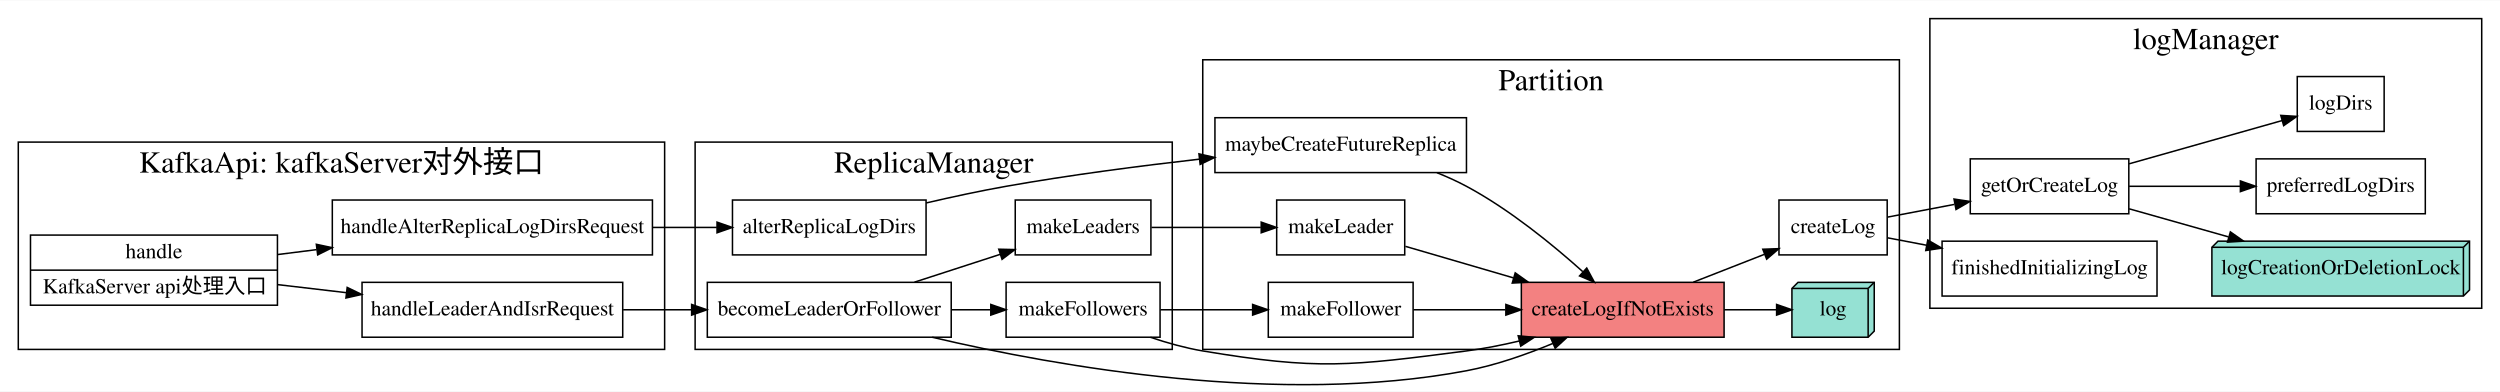
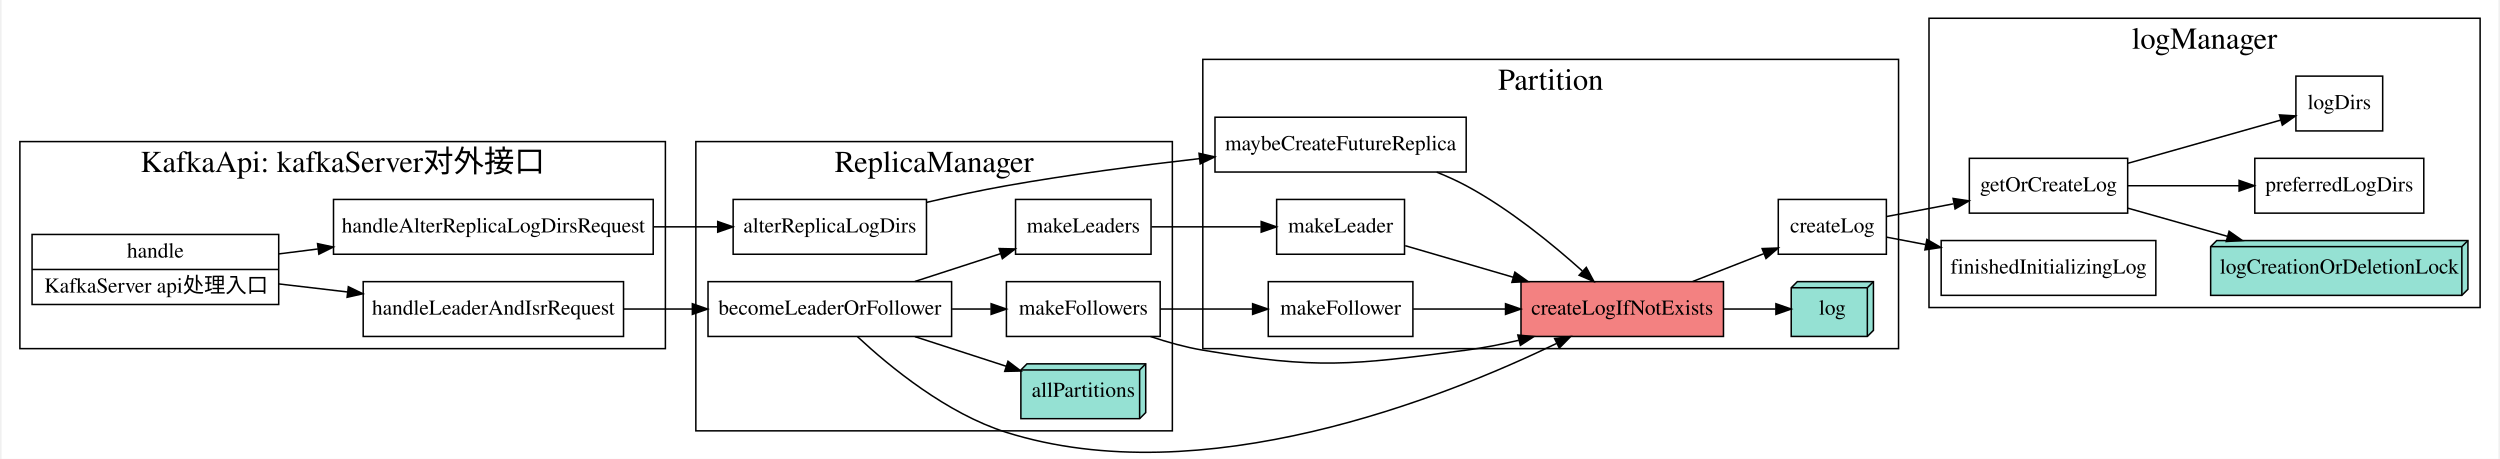
- <svg xmlns="http://www.w3.org/2000/svg" width="1640pt" height="257pt" viewBox="0.00 0.00 1640.00 256.57">
-   <g id="graph0" class="graph" transform="scale(1 1) rotate(0) translate(4 252.567)">
-     <polygon fill="#ffffff" stroke="transparent" points="-4,4 -4,-252.567 1636,-252.567 1636,4 -4,4" />
+ <svg xmlns="http://www.w3.org/2000/svg" width="1640pt" height="301pt" viewBox="0.00 0.00 1640.00 301.39">
+   <g id="graph0" class="graph" transform="scale(1 1) rotate(0) translate(4 297.3893)">
+     <polygon fill="#ffffff" stroke="transparent" points="-4,4 -4,-297.389 1636,-297.389 1636,4 -4,4" />
    <g id="clust1" class="cluster">
-       <polygon fill="none" stroke="#000000" points="1262,-50.567 1262,-240.567 1624,-240.567 1624,-50.567 1262,-50.567" />
-       <text text-anchor="middle" x="1443" y="-220.567" font-family="Times,serif" font-size="20.00" fill="#000000">logManager</text>
+       <polygon fill="none" stroke="#000000" points="1262,-95.389 1262,-285.389 1624,-285.389 1624,-95.389 1262,-95.389" />
+       <text text-anchor="middle" x="1443" y="-265.389" font-family="Times,serif" font-size="20.00" fill="#000000">logManager</text>
    </g>
    <g id="clust3" class="cluster">
-       <polygon fill="none" stroke="#000000" points="785,-23.567 785,-213.567 1242,-213.567 1242,-23.567 785,-23.567" />
-       <text text-anchor="middle" x="1013.5" y="-193.567" font-family="Times,serif" font-size="20.00" fill="#000000">Partition</text>
+       <polygon fill="none" stroke="#000000" points="785,-68.389 785,-258.389 1242,-258.389 1242,-68.389 785,-68.389" />
+       <text text-anchor="middle" x="1013.5" y="-238.389" font-family="Times,serif" font-size="20.00" fill="#000000">Partition</text>
    </g>
    <g id="clust7" class="cluster">
-       <polygon fill="none" stroke="#000000" points="452,-23.567 452,-159.567 765,-159.567 765,-23.567 452,-23.567" />
-       <text text-anchor="middle" x="608.5" y="-139.567" font-family="Times,serif" font-size="20.00" fill="#000000">ReplicaManager</text>
+       <polygon fill="none" stroke="#000000" points="452,-14.389 452,-204.389 765,-204.389 765,-14.389 452,-14.389" />
+       <text text-anchor="middle" x="608.5" y="-184.389" font-family="Times,serif" font-size="20.00" fill="#000000">ReplicaManager</text>
    </g>
    <g id="clust10" class="cluster">
-       <polygon fill="none" stroke="#000000" points="8,-23.567 8,-159.567 432,-159.567 432,-23.567 8,-23.567" />
-       <text text-anchor="middle" x="220" y="-139.567" font-family="Times,serif" font-size="20.00" fill="#000000">KafkaApi: kafkaServer对外接口</text>
+       <polygon fill="none" stroke="#000000" points="8,-68.389 8,-204.389 432,-204.389 432,-68.389 8,-68.389" />
+       <text text-anchor="middle" x="220" y="-184.389" font-family="Times,serif" font-size="20.00" fill="#000000">KafkaApi: kafkaServer对外接口</text>
    </g>
    <g id="node1" class="node">
-       <polygon fill="#95e1d3" stroke="#000000" points="1616,-94.567 1451,-94.567 1447,-90.567 1447,-58.567 1612,-58.567 1616,-62.567 1616,-94.567" />
-       <polyline fill="none" stroke="#000000" points="1612,-90.567 1447,-90.567 " />
-       <polyline fill="none" stroke="#000000" points="1612,-90.567 1612,-58.567 " />
-       <polyline fill="none" stroke="#000000" points="1612,-90.567 1616,-94.567 " />
-       <text text-anchor="middle" x="1531.5" y="-72.867" font-family="Times,serif" font-size="14.00" fill="#000000">logCreationOrDeletionLock</text>
+       <polygon fill="#95e1d3" stroke="#000000" points="1616,-139.389 1451,-139.389 1447,-135.389 1447,-103.389 1612,-103.389 1616,-107.389 1616,-139.389" />
+       <polyline fill="none" stroke="#000000" points="1612,-135.389 1447,-135.389 " />
+       <polyline fill="none" stroke="#000000" points="1612,-135.389 1612,-103.389 " />
+       <polyline fill="none" stroke="#000000" points="1612,-135.389 1616,-139.389 " />
+       <text text-anchor="middle" x="1531.5" y="-117.689" font-family="Times,serif" font-size="14.00" fill="#000000">logCreationOrDeletionLock</text>
    </g>
    <g id="node2" class="node">
-       <polygon fill="none" stroke="#000000" points="1392.5,-148.567 1288.5,-148.567 1288.5,-112.567 1392.5,-112.567 1392.5,-148.567" />
-       <text text-anchor="middle" x="1340.5" y="-126.867" font-family="Times,serif" font-size="14.00" fill="#000000">getOrCreateLog</text>
+       <polygon fill="none" stroke="#000000" points="1392.5,-193.389 1288.5,-193.389 1288.5,-157.389 1392.5,-157.389 1392.5,-193.389" />
+       <text text-anchor="middle" x="1340.5" y="-171.689" font-family="Times,serif" font-size="14.00" fill="#000000">getOrCreateLog</text>
    </g>
    <g id="edge1" class="edge">
-       <path fill="none" stroke="#000000" d="M1392.692,-115.811C1412.806,-110.124 1436.172,-103.518 1457.933,-97.366" />
-       <polygon fill="#000000" stroke="#000000" points="1459.13,-100.665 1467.8,-94.576 1457.225,-93.929 1459.13,-100.665" />
+       <path fill="none" stroke="#000000" d="M1392.692,-160.634C1412.806,-154.947 1436.172,-148.341 1457.933,-142.189" />
+       <polygon fill="#000000" stroke="#000000" points="1459.13,-145.487 1467.8,-139.399 1457.225,-138.751 1459.13,-145.487" />
    </g>
    <g id="node3" class="node">
-       <polygon fill="none" stroke="#000000" points="1587,-148.567 1476,-148.567 1476,-112.567 1587,-112.567 1587,-148.567" />
-       <text text-anchor="middle" x="1531.5" y="-126.867" font-family="Times,serif" font-size="14.00" fill="#000000">preferredLogDirs</text>
+       <polygon fill="none" stroke="#000000" points="1587,-193.389 1476,-193.389 1476,-157.389 1587,-157.389 1587,-193.389" />
+       <text text-anchor="middle" x="1531.5" y="-171.689" font-family="Times,serif" font-size="14.00" fill="#000000">preferredLogDirs</text>
    </g>
    <g id="edge2" class="edge">
-       <path fill="none" stroke="#000000" d="M1392.692,-130.567C1415.21,-130.567 1441.804,-130.567 1465.658,-130.567" />
-       <polygon fill="#000000" stroke="#000000" points="1465.693,-134.067 1475.693,-130.567 1465.693,-127.067 1465.693,-134.067" />
+       <path fill="none" stroke="#000000" d="M1392.692,-175.389C1415.21,-175.389 1441.804,-175.389 1465.658,-175.389" />
+       <polygon fill="#000000" stroke="#000000" points="1465.693,-178.889 1475.693,-175.389 1465.693,-171.889 1465.693,-178.889" />
    </g>
    <g id="node4" class="node">
-       <polygon fill="none" stroke="#000000" points="1560,-202.567 1503,-202.567 1503,-166.567 1560,-166.567 1560,-202.567" />
-       <text text-anchor="middle" x="1531.5" y="-180.867" font-family="Times,serif" font-size="14.00" fill="#000000">logDirs</text>
+       <polygon fill="none" stroke="#000000" points="1560,-247.389 1503,-247.389 1503,-211.389 1560,-211.389 1560,-247.389" />
+       <text text-anchor="middle" x="1531.5" y="-225.689" font-family="Times,serif" font-size="14.00" fill="#000000">logDirs</text>
    </g>
    <g id="edge3" class="edge">
-       <path fill="none" stroke="#000000" d="M1392.692,-145.323C1424.407,-154.29 1464.208,-165.542 1493.05,-173.696" />
-       <polygon fill="#000000" stroke="#000000" points="1492.188,-177.09 1502.763,-176.442 1494.093,-170.354 1492.188,-177.09" />
+       <path fill="none" stroke="#000000" d="M1392.692,-190.145C1424.407,-199.112 1464.208,-210.364 1493.05,-218.519" />
+       <polygon fill="#000000" stroke="#000000" points="1492.188,-221.912 1502.763,-221.265 1494.093,-215.176 1492.188,-221.912" />
    </g>
    <g id="node5" class="node">
-       <polygon fill="none" stroke="#000000" points="1411,-94.567 1270,-94.567 1270,-58.567 1411,-58.567 1411,-94.567" />
-       <text text-anchor="middle" x="1340.5" y="-72.867" font-family="Times,serif" font-size="14.00" fill="#000000">finishedInitializingLog</text>
+       <polygon fill="none" stroke="#000000" points="1411,-139.389 1270,-139.389 1270,-103.389 1411,-103.389 1411,-139.389" />
+       <text text-anchor="middle" x="1340.5" y="-117.689" font-family="Times,serif" font-size="14.00" fill="#000000">finishedInitializingLog</text>
    </g>
    <g id="node6" class="node">
-       <polygon fill="#95e1d3" stroke="#000000" points="1225.5,-67.567 1175.5,-67.567 1171.5,-63.567 1171.5,-31.567 1221.5,-31.567 1225.5,-35.567 1225.5,-67.567" />
-       <polyline fill="none" stroke="#000000" points="1221.5,-63.567 1171.5,-63.567 " />
-       <polyline fill="none" stroke="#000000" points="1221.5,-63.567 1221.5,-31.567 " />
-       <polyline fill="none" stroke="#000000" points="1221.5,-63.567 1225.5,-67.567 " />
-       <text text-anchor="middle" x="1198.5" y="-45.867" font-family="Times,serif" font-size="14.00" fill="#000000">log</text>
+       <polygon fill="#95e1d3" stroke="#000000" points="1225.5,-112.389 1175.5,-112.389 1171.5,-108.389 1171.5,-76.389 1221.5,-76.389 1225.5,-80.389 1225.5,-112.389" />
+       <polyline fill="none" stroke="#000000" points="1221.5,-108.389 1171.5,-108.389 " />
+       <polyline fill="none" stroke="#000000" points="1221.5,-108.389 1221.5,-76.389 " />
+       <polyline fill="none" stroke="#000000" points="1221.5,-108.389 1225.5,-112.389 " />
+       <text text-anchor="middle" x="1198.5" y="-90.689" font-family="Times,serif" font-size="14.00" fill="#000000">log</text>
    </g>
    <g id="node7" class="node">
-       <polygon fill="none" stroke="#000000" points="958,-175.567 793,-175.567 793,-139.567 958,-139.567 958,-175.567" />
-       <text text-anchor="middle" x="875.5" y="-153.867" font-family="Times,serif" font-size="14.00" fill="#000000">maybeCreateFutureReplica</text>
+       <polygon fill="none" stroke="#000000" points="958,-220.389 793,-220.389 793,-184.389 958,-184.389 958,-220.389" />
+       <text text-anchor="middle" x="875.5" y="-198.689" font-family="Times,serif" font-size="14.00" fill="#000000">maybeCreateFutureReplica</text>
    </g>
    <g id="node10" class="node">
-       <polygon fill="#f38181" stroke="#000000" points="1127,-67.567 994,-67.567 994,-31.567 1127,-31.567 1127,-67.567" />
-       <text text-anchor="middle" x="1060.5" y="-45.867" font-family="Times,serif" font-size="14.00" fill="#000000">createLogIfNotExists</text>
+       <polygon fill="#f38181" stroke="#000000" points="1127,-112.389 994,-112.389 994,-76.389 1127,-76.389 1127,-112.389" />
+       <text text-anchor="middle" x="1060.5" y="-90.689" font-family="Times,serif" font-size="14.00" fill="#000000">createLogIfNotExists</text>
    </g>
    <g id="edge4" class="edge">
-       <path fill="none" stroke="#000000" d="M938.635,-139.486C945.315,-136.817 951.892,-133.845 958,-130.567 986.28,-115.391 1014.613,-92.244 1034.301,-74.575" />
-       <polygon fill="#000000" stroke="#000000" points="1036.896,-76.945 1041.923,-67.618 1032.177,-71.774 1036.896,-76.945" />
+       <path fill="none" stroke="#000000" d="M938.635,-184.309C945.315,-181.639 951.892,-178.667 958,-175.389 986.28,-160.214 1014.613,-137.066 1034.301,-119.397" />
+       <polygon fill="#000000" stroke="#000000" points="1036.896,-121.767 1041.923,-112.441 1032.177,-116.597 1036.896,-121.767" />
    </g>
    <g id="node8" class="node">
-       <polygon fill="none" stroke="#000000" points="917.5,-121.567 833.5,-121.567 833.5,-85.567 917.5,-85.567 917.5,-121.567" />
-       <text text-anchor="middle" x="875.5" y="-99.867" font-family="Times,serif" font-size="14.00" fill="#000000">makeLeader</text>
+       <polygon fill="none" stroke="#000000" points="917.5,-166.389 833.5,-166.389 833.5,-130.389 917.5,-130.389 917.5,-166.389" />
+       <text text-anchor="middle" x="875.5" y="-144.689" font-family="Times,serif" font-size="14.00" fill="#000000">makeLeader</text>
    </g>
    <g id="edge5" class="edge">
-       <path fill="none" stroke="#000000" d="M917.943,-91.178C938.945,-85.048 964.873,-77.48 988.834,-70.486" />
-       <polygon fill="#000000" stroke="#000000" points="989.99,-73.795 998.608,-67.633 988.028,-67.075 989.99,-73.795" />
+       <path fill="none" stroke="#000000" d="M917.943,-136.001C938.945,-129.87 964.873,-122.302 988.834,-115.308" />
+       <polygon fill="#000000" stroke="#000000" points="989.99,-118.617 998.608,-112.455 988.028,-111.897 989.99,-118.617" />
    </g>
    <g id="node9" class="node">
-       <polygon fill="none" stroke="#000000" points="923,-67.567 828,-67.567 828,-31.567 923,-31.567 923,-67.567" />
-       <text text-anchor="middle" x="875.5" y="-45.867" font-family="Times,serif" font-size="14.00" fill="#000000">makeFollower</text>
+       <polygon fill="none" stroke="#000000" points="923,-112.389 828,-112.389 828,-76.389 923,-76.389 923,-112.389" />
+       <text text-anchor="middle" x="875.5" y="-90.689" font-family="Times,serif" font-size="14.00" fill="#000000">makeFollower</text>
    </g>
    <g id="edge6" class="edge">
-       <path fill="none" stroke="#000000" d="M923.142,-49.567C941.551,-49.567 963.087,-49.567 983.574,-49.567" />
-       <polygon fill="#000000" stroke="#000000" points="983.848,-53.067 993.848,-49.567 983.848,-46.067 983.848,-53.067" />
+       <path fill="none" stroke="#000000" d="M923.142,-94.389C941.551,-94.389 963.087,-94.389 983.574,-94.389" />
+       <polygon fill="#000000" stroke="#000000" points="983.848,-97.889 993.848,-94.389 983.848,-90.889 983.848,-97.889" />
    </g>
    <g id="edge7" class="edge">
-       <path fill="none" stroke="#000000" d="M1127.075,-49.567C1138.861,-49.567 1150.741,-49.567 1161.338,-49.567" />
-       <polygon fill="#000000" stroke="#000000" points="1161.457,-53.067 1171.457,-49.567 1161.457,-46.067 1161.457,-53.067" />
+       <path fill="none" stroke="#000000" d="M1127.075,-94.389C1138.861,-94.389 1150.741,-94.389 1161.338,-94.389" />
+       <polygon fill="#000000" stroke="#000000" points="1161.457,-97.889 1171.457,-94.389 1161.457,-90.889 1161.457,-97.889" />
    </g>
    <g id="node11" class="node">
-       <polygon fill="none" stroke="#000000" points="1234,-121.567 1163,-121.567 1163,-85.567 1234,-85.567 1234,-121.567" />
-       <text text-anchor="middle" x="1198.5" y="-99.867" font-family="Times,serif" font-size="14.00" fill="#000000">createLog</text>
+       <polygon fill="none" stroke="#000000" points="1234,-166.389 1163,-166.389 1163,-130.389 1234,-130.389 1234,-166.389" />
+       <text text-anchor="middle" x="1198.5" y="-144.689" font-family="Times,serif" font-size="14.00" fill="#000000">createLog</text>
    </g>
    <g id="edge8" class="edge">
-       <path fill="none" stroke="#000000" d="M1106.836,-67.698C1121.866,-73.58 1138.51,-80.093 1153.446,-85.937" />
-       <polygon fill="#000000" stroke="#000000" points="1152.392,-89.283 1162.98,-89.668 1154.943,-82.764 1152.392,-89.283" />
+       <path fill="none" stroke="#000000" d="M1106.836,-112.521C1121.866,-118.402 1138.51,-124.915 1153.446,-130.76" />
+       <polygon fill="#000000" stroke="#000000" points="1152.392,-134.105 1162.98,-134.49 1154.943,-127.587 1152.392,-134.105" />
    </g>
    <g id="edge9" class="edge">
-       <path fill="none" stroke="#000000" d="M1234.333,-110.38C1247.617,-112.906 1263.099,-115.85 1278.065,-118.696" />
-       <polygon fill="#000000" stroke="#000000" points="1277.833,-122.214 1288.311,-120.644 1279.141,-115.337 1277.833,-122.214" />
+       <path fill="none" stroke="#000000" d="M1234.333,-155.203C1247.617,-157.728 1263.099,-160.672 1278.065,-163.518" />
+       <polygon fill="#000000" stroke="#000000" points="1277.833,-167.036 1288.311,-165.466 1279.141,-160.16 1277.833,-167.036" />
    </g>
    <g id="edge10" class="edge">
-       <path fill="none" stroke="#000000" d="M1234.333,-96.754C1242.212,-95.255 1250.865,-93.61 1259.725,-91.926" />
-       <polygon fill="#000000" stroke="#000000" points="1260.616,-95.319 1269.786,-90.013 1259.308,-88.442 1260.616,-95.319" />
+       <path fill="none" stroke="#000000" d="M1234.333,-141.576C1242.212,-140.078 1250.865,-138.433 1259.725,-136.748" />
+       <polygon fill="#000000" stroke="#000000" points="1260.616,-140.141 1269.786,-134.835 1259.308,-133.265 1260.616,-140.141" />
    </g>
    <g id="node12" class="node">
-       <polygon fill="none" stroke="#000000" points="620,-67.567 460,-67.567 460,-31.567 620,-31.567 620,-67.567" />
-       <text text-anchor="middle" x="540" y="-45.867" font-family="Times,serif" font-size="14.00" fill="#000000">becomeLeaderOrFollower</text>
+       <polygon fill="#95e1d3" stroke="#000000" points="747.5,-58.389 669.5,-58.389 665.5,-54.389 665.5,-22.389 743.5,-22.389 747.5,-26.389 747.5,-58.389" />
+       <polyline fill="none" stroke="#000000" points="743.5,-54.389 665.5,-54.389 " />
+       <polyline fill="none" stroke="#000000" points="743.5,-54.389 743.5,-22.389 " />
+       <polyline fill="none" stroke="#000000" points="743.5,-54.389 747.5,-58.389 " />
+       <text text-anchor="middle" x="706.5" y="-36.689" font-family="Times,serif" font-size="14.00" fill="#000000">allPartitions</text>
+     </g>
+     <g id="node13" class="node">
+       <polygon fill="none" stroke="#000000" points="620,-112.389 460,-112.389 460,-76.389 620,-76.389 620,-112.389" />
+       <text text-anchor="middle" x="540" y="-90.689" font-family="Times,serif" font-size="14.00" fill="#000000">becomeLeaderOrFollower</text>
    </g>
    <g id="edge11" class="edge">
-       <path fill="none" stroke="#000000" d="M607.492,-31.554C690.567,-12.028 835.669,13.457 958,-9.567 977.166,-13.174 997.347,-20.266 1014.685,-27.489" />
-       <polygon fill="#000000" stroke="#000000" points="1013.431,-30.76 1024.001,-31.495 1016.196,-24.329 1013.431,-30.76" />
-     </g>
-     <g id="node13" class="node">
-       <polygon fill="none" stroke="#000000" points="757,-67.567 656,-67.567 656,-31.567 757,-31.567 757,-67.567" />
-       <text text-anchor="middle" x="706.5" y="-45.867" font-family="Times,serif" font-size="14.00" fill="#000000">makeFollowers</text>
+       <path fill="none" stroke="#000000" d="M558.124,-76.29C579.429,-56.418 616.871,-25.699 656,-13.389 784.577,27.059 942.72,-35.742 1017.468,-71.843" />
+       <polygon fill="#000000" stroke="#000000" points="1016.072,-75.057 1026.592,-76.319 1019.155,-68.772 1016.072,-75.057" />
    </g>
    <g id="edge12" class="edge">
-       <path fill="none" stroke="#000000" d="M620.324,-49.567C628.861,-49.567 637.438,-49.567 645.698,-49.567" />
-       <polygon fill="#000000" stroke="#000000" points="645.962,-53.067 655.962,-49.567 645.962,-46.067 645.962,-53.067" />
+       <path fill="none" stroke="#000000" d="M595.905,-76.258C615.294,-69.97 636.908,-62.96 655.849,-56.817" />
+       <polygon fill="#000000" stroke="#000000" points="657.051,-60.106 665.484,-53.692 654.892,-53.448 657.051,-60.106" />
    </g>
    <g id="node14" class="node">
-       <polygon fill="none" stroke="#000000" points="751,-121.567 662,-121.567 662,-85.567 751,-85.567 751,-121.567" />
-       <text text-anchor="middle" x="706.5" y="-99.867" font-family="Times,serif" font-size="14.00" fill="#000000">makeLeaders</text>
+       <polygon fill="none" stroke="#000000" points="757,-112.389 656,-112.389 656,-76.389 757,-76.389 757,-112.389" />
+       <text text-anchor="middle" x="706.5" y="-90.689" font-family="Times,serif" font-size="14.00" fill="#000000">makeFollowers</text>
+     </g>
+     <g id="edge13" class="edge">
+       <path fill="none" stroke="#000000" d="M620.324,-94.389C628.861,-94.389 637.438,-94.389 645.698,-94.389" />
+       <polygon fill="#000000" stroke="#000000" points="645.962,-97.889 655.962,-94.389 645.962,-90.889 645.962,-97.889" />
+     </g>
+     <g id="node15" class="node">
+       <polygon fill="none" stroke="#000000" points="751,-166.389 662,-166.389 662,-130.389 751,-130.389 751,-166.389" />
+       <text text-anchor="middle" x="706.5" y="-144.689" font-family="Times,serif" font-size="14.00" fill="#000000">makeLeaders</text>
+     </g>
+     <g id="edge16" class="edge">
+       <path fill="none" stroke="#000000" d="M595.905,-112.521C614,-118.389 634.033,-124.886 652.022,-130.721" />
+       <polygon fill="#000000" stroke="#000000" points="651.189,-134.13 661.781,-133.886 653.348,-127.472 651.189,-134.13" />
+     </g>
+     <g id="edge14" class="edge">
+       <path fill="none" stroke="#000000" d="M757.206,-94.389C776.248,-94.389 798.033,-94.389 817.674,-94.389" />
+       <polygon fill="#000000" stroke="#000000" points="817.724,-97.889 827.724,-94.389 817.724,-90.889 817.724,-97.889" />
    </g>
    <g id="edge15" class="edge">
-       <path fill="none" stroke="#000000" d="M595.905,-67.698C614,-73.567 634.033,-80.064 652.022,-85.899" />
-       <polygon fill="#000000" stroke="#000000" points="651.189,-89.308 661.781,-89.064 653.348,-82.649 651.189,-89.308" />
-     </g>
-     <g id="edge13" class="edge">
-       <path fill="none" stroke="#000000" d="M757.206,-49.567C776.248,-49.567 798.033,-49.567 817.674,-49.567" />
-       <polygon fill="#000000" stroke="#000000" points="817.724,-53.067 827.724,-49.567 817.724,-46.067 817.724,-53.067" />
-     </g>
-     <g id="edge14" class="edge">
-       <path fill="none" stroke="#000000" d="M750.668,-31.525C761.698,-27.818 773.628,-24.468 785,-22.567 860.837,-9.889 881.748,-12.693 958,-22.567 969.292,-24.029 981.113,-26.362 992.549,-29.059" />
-       <polygon fill="#000000" stroke="#000000" points="991.928,-32.511 1002.475,-31.51 993.606,-25.715 991.928,-32.511" />
-     </g>
-     <g id="edge16" class="edge">
-       <path fill="none" stroke="#000000" d="M751.345,-103.567C773.393,-103.567 800.099,-103.567 823.085,-103.567" />
-       <polygon fill="#000000" stroke="#000000" points="823.355,-107.067 833.355,-103.567 823.355,-100.067 823.355,-107.067" />
-     </g>
-     <g id="node15" class="node">
-       <polygon fill="none" stroke="#000000" points="603.5,-121.567 476.5,-121.567 476.5,-85.567 603.5,-85.567 603.5,-121.567" />
-       <text text-anchor="middle" x="540" y="-99.867" font-family="Times,serif" font-size="14.00" fill="#000000">alterReplicaLogDirs</text>
+       <path fill="none" stroke="#000000" d="M750.668,-76.347C761.698,-72.64 773.628,-69.29 785,-67.389 860.837,-54.712 881.748,-57.515 958,-67.389 969.292,-68.852 981.113,-71.184 992.549,-73.881" />
+       <polygon fill="#000000" stroke="#000000" points="991.928,-77.333 1002.475,-76.332 993.606,-70.537 991.928,-77.333" />
    </g>
    <g id="edge17" class="edge">
-       <path fill="none" stroke="#000000" d="M603.568,-119.646C620.53,-123.584 638.898,-127.534 656,-130.567 697.385,-137.907 743.514,-143.907 782.761,-148.37" />
-       <polygon fill="#000000" stroke="#000000" points="782.519,-151.865 792.846,-149.501 783.298,-144.909 782.519,-151.865" />
+       <path fill="none" stroke="#000000" d="M751.345,-148.389C773.393,-148.389 800.099,-148.389 823.085,-148.389" />
+       <polygon fill="#000000" stroke="#000000" points="823.355,-151.889 833.355,-148.389 823.355,-144.889 823.355,-151.889" />
    </g>
    <g id="node16" class="node">
-       <polygon fill="none" stroke="#000000" points="16,-52.567 16,-98.567 178,-98.567 178,-52.567 16,-52.567" />
-       <text text-anchor="middle" x="97" y="-83.367" font-family="Times,serif" font-size="14.00" fill="#000000">handle</text>
-       <polyline fill="none" stroke="#000000" points="16,-75.567 178,-75.567 " />
-       <text text-anchor="start" x="24" y="-60.367" font-family="Times,serif" font-size="14.00" fill="#000000">KafkaServer api处理入口</text>
+       <polygon fill="none" stroke="#000000" points="603.5,-166.389 476.5,-166.389 476.5,-130.389 603.5,-130.389 603.5,-166.389" />
+       <text text-anchor="middle" x="540" y="-144.689" font-family="Times,serif" font-size="14.00" fill="#000000">alterReplicaLogDirs</text>
+     </g>
+     <g id="edge18" class="edge">
+       <path fill="none" stroke="#000000" d="M603.568,-164.468C620.53,-168.406 638.898,-172.356 656,-175.389 697.385,-182.73 743.514,-188.729 782.761,-193.193" />
+       <polygon fill="#000000" stroke="#000000" points="782.519,-196.688 792.846,-194.323 783.298,-189.731 782.519,-196.688" />
    </g>
    <g id="node17" class="node">
-       <polygon fill="none" stroke="#000000" points="404.5,-67.567 233.5,-67.567 233.5,-31.567 404.5,-31.567 404.5,-67.567" />
-       <text text-anchor="middle" x="319" y="-45.867" font-family="Times,serif" font-size="14.00" fill="#000000">handleLeaderAndIsrRequest</text>
-     </g>
-     <g id="edge18" class="edge">
-       <path fill="none" stroke="#000000" d="M178.089,-66.07C192.682,-64.361 208.02,-62.565 222.987,-60.812" />
-       <polygon fill="#000000" stroke="#000000" points="223.751,-64.246 233.276,-59.607 222.937,-57.294 223.751,-64.246" />
+       <polygon fill="none" stroke="#000000" points="16,-97.389 16,-143.389 178,-143.389 178,-97.389 16,-97.389" />
+       <text text-anchor="middle" x="97" y="-128.189" font-family="Times,serif" font-size="14.00" fill="#000000">handle</text>
+       <polyline fill="none" stroke="#000000" points="16,-120.389 178,-120.389 " />
+       <text text-anchor="start" x="24" y="-105.189" font-family="Times,serif" font-size="14.00" fill="#000000">KafkaServer api处理入口</text>
    </g>
    <g id="node18" class="node">
-       <polygon fill="none" stroke="#000000" points="424,-121.567 214,-121.567 214,-85.567 424,-85.567 424,-121.567" />
-       <text text-anchor="middle" x="319" y="-99.867" font-family="Times,serif" font-size="14.00" fill="#000000">handleAlterReplicaLogDirsRequest</text>
+       <polygon fill="none" stroke="#000000" points="404.5,-112.389 233.5,-112.389 233.5,-76.389 404.5,-76.389 404.5,-112.389" />
+       <text text-anchor="middle" x="319" y="-90.689" font-family="Times,serif" font-size="14.00" fill="#000000">handleLeaderAndIsrRequest</text>
    </g>
    <g id="edge19" class="edge">
-       <path fill="none" stroke="#000000" d="M178.089,-85.794C186.458,-86.85 195.071,-87.936 203.72,-89.027" />
-       <polygon fill="#000000" stroke="#000000" points="203.516,-92.529 213.875,-90.308 204.392,-85.584 203.516,-92.529" />
+       <path fill="none" stroke="#000000" d="M178.089,-110.892C192.682,-109.183 208.02,-107.387 222.987,-105.634" />
+       <polygon fill="#000000" stroke="#000000" points="223.751,-109.069 233.276,-104.429 222.937,-102.116 223.751,-109.069" />
+     </g>
+     <g id="node19" class="node">
+       <polygon fill="none" stroke="#000000" points="424,-166.389 214,-166.389 214,-130.389 424,-130.389 424,-166.389" />
+       <text text-anchor="middle" x="319" y="-144.689" font-family="Times,serif" font-size="14.00" fill="#000000">handleAlterReplicaLogDirsRequest</text>
    </g>
    <g id="edge20" class="edge">
-       <path fill="none" stroke="#000000" d="M404.761,-49.567C419.449,-49.567 434.753,-49.567 449.559,-49.567" />
-       <polygon fill="#000000" stroke="#000000" points="449.716,-53.067 459.716,-49.567 449.716,-46.067 449.716,-53.067" />
+       <path fill="none" stroke="#000000" d="M178.089,-130.617C186.458,-131.672 195.071,-132.759 203.72,-133.85" />
+       <polygon fill="#000000" stroke="#000000" points="203.516,-137.351 213.875,-135.13 204.392,-130.406 203.516,-137.351" />
    </g>
    <g id="edge21" class="edge">
-       <path fill="none" stroke="#000000" d="M424.322,-103.567C438.497,-103.567 452.785,-103.567 466.252,-103.567" />
-       <polygon fill="#000000" stroke="#000000" points="466.374,-107.067 476.374,-103.567 466.374,-100.067 466.374,-107.067" />
+       <path fill="none" stroke="#000000" d="M404.761,-94.389C419.449,-94.389 434.753,-94.389 449.559,-94.389" />
+       <polygon fill="#000000" stroke="#000000" points="449.716,-97.889 459.716,-94.389 449.716,-90.889 449.716,-97.889" />
+     </g>
+     <g id="edge22" class="edge">
+       <path fill="none" stroke="#000000" d="M424.322,-148.389C438.497,-148.389 452.785,-148.389 466.252,-148.389" />
+       <polygon fill="#000000" stroke="#000000" points="466.374,-151.889 476.374,-148.389 466.374,-144.889 466.374,-151.889" />
    </g>
  </g>
</svg>
